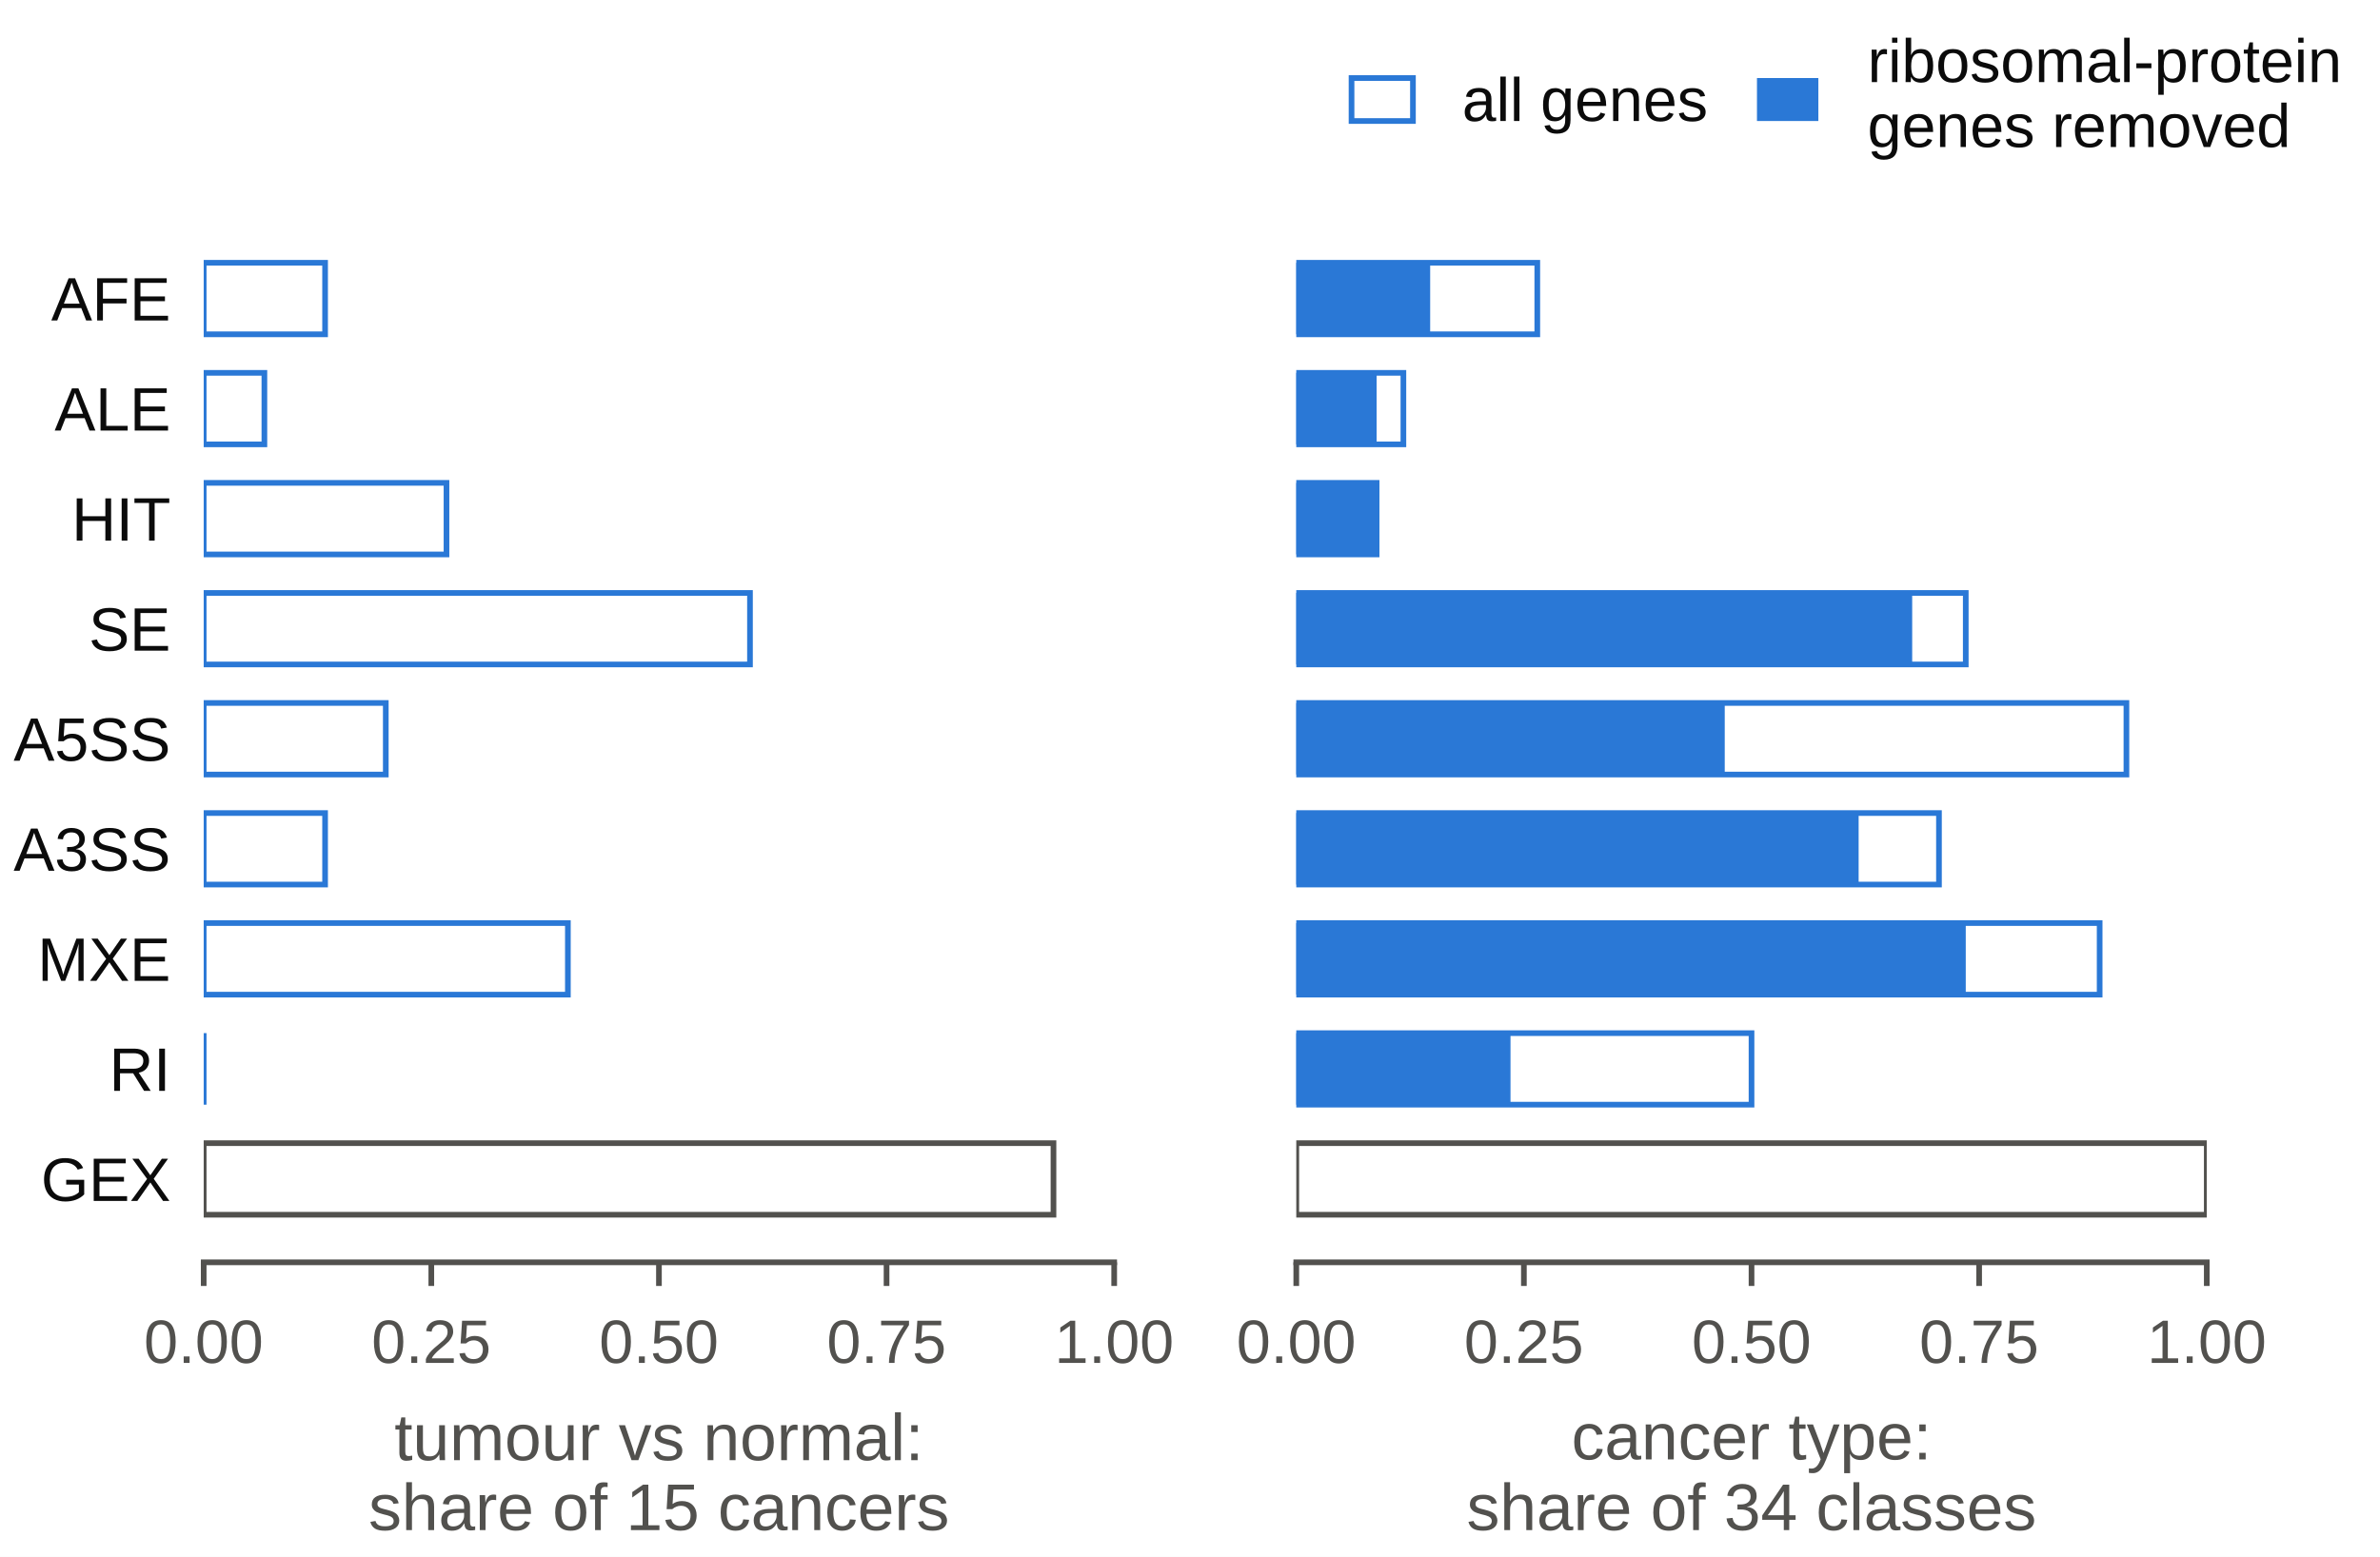
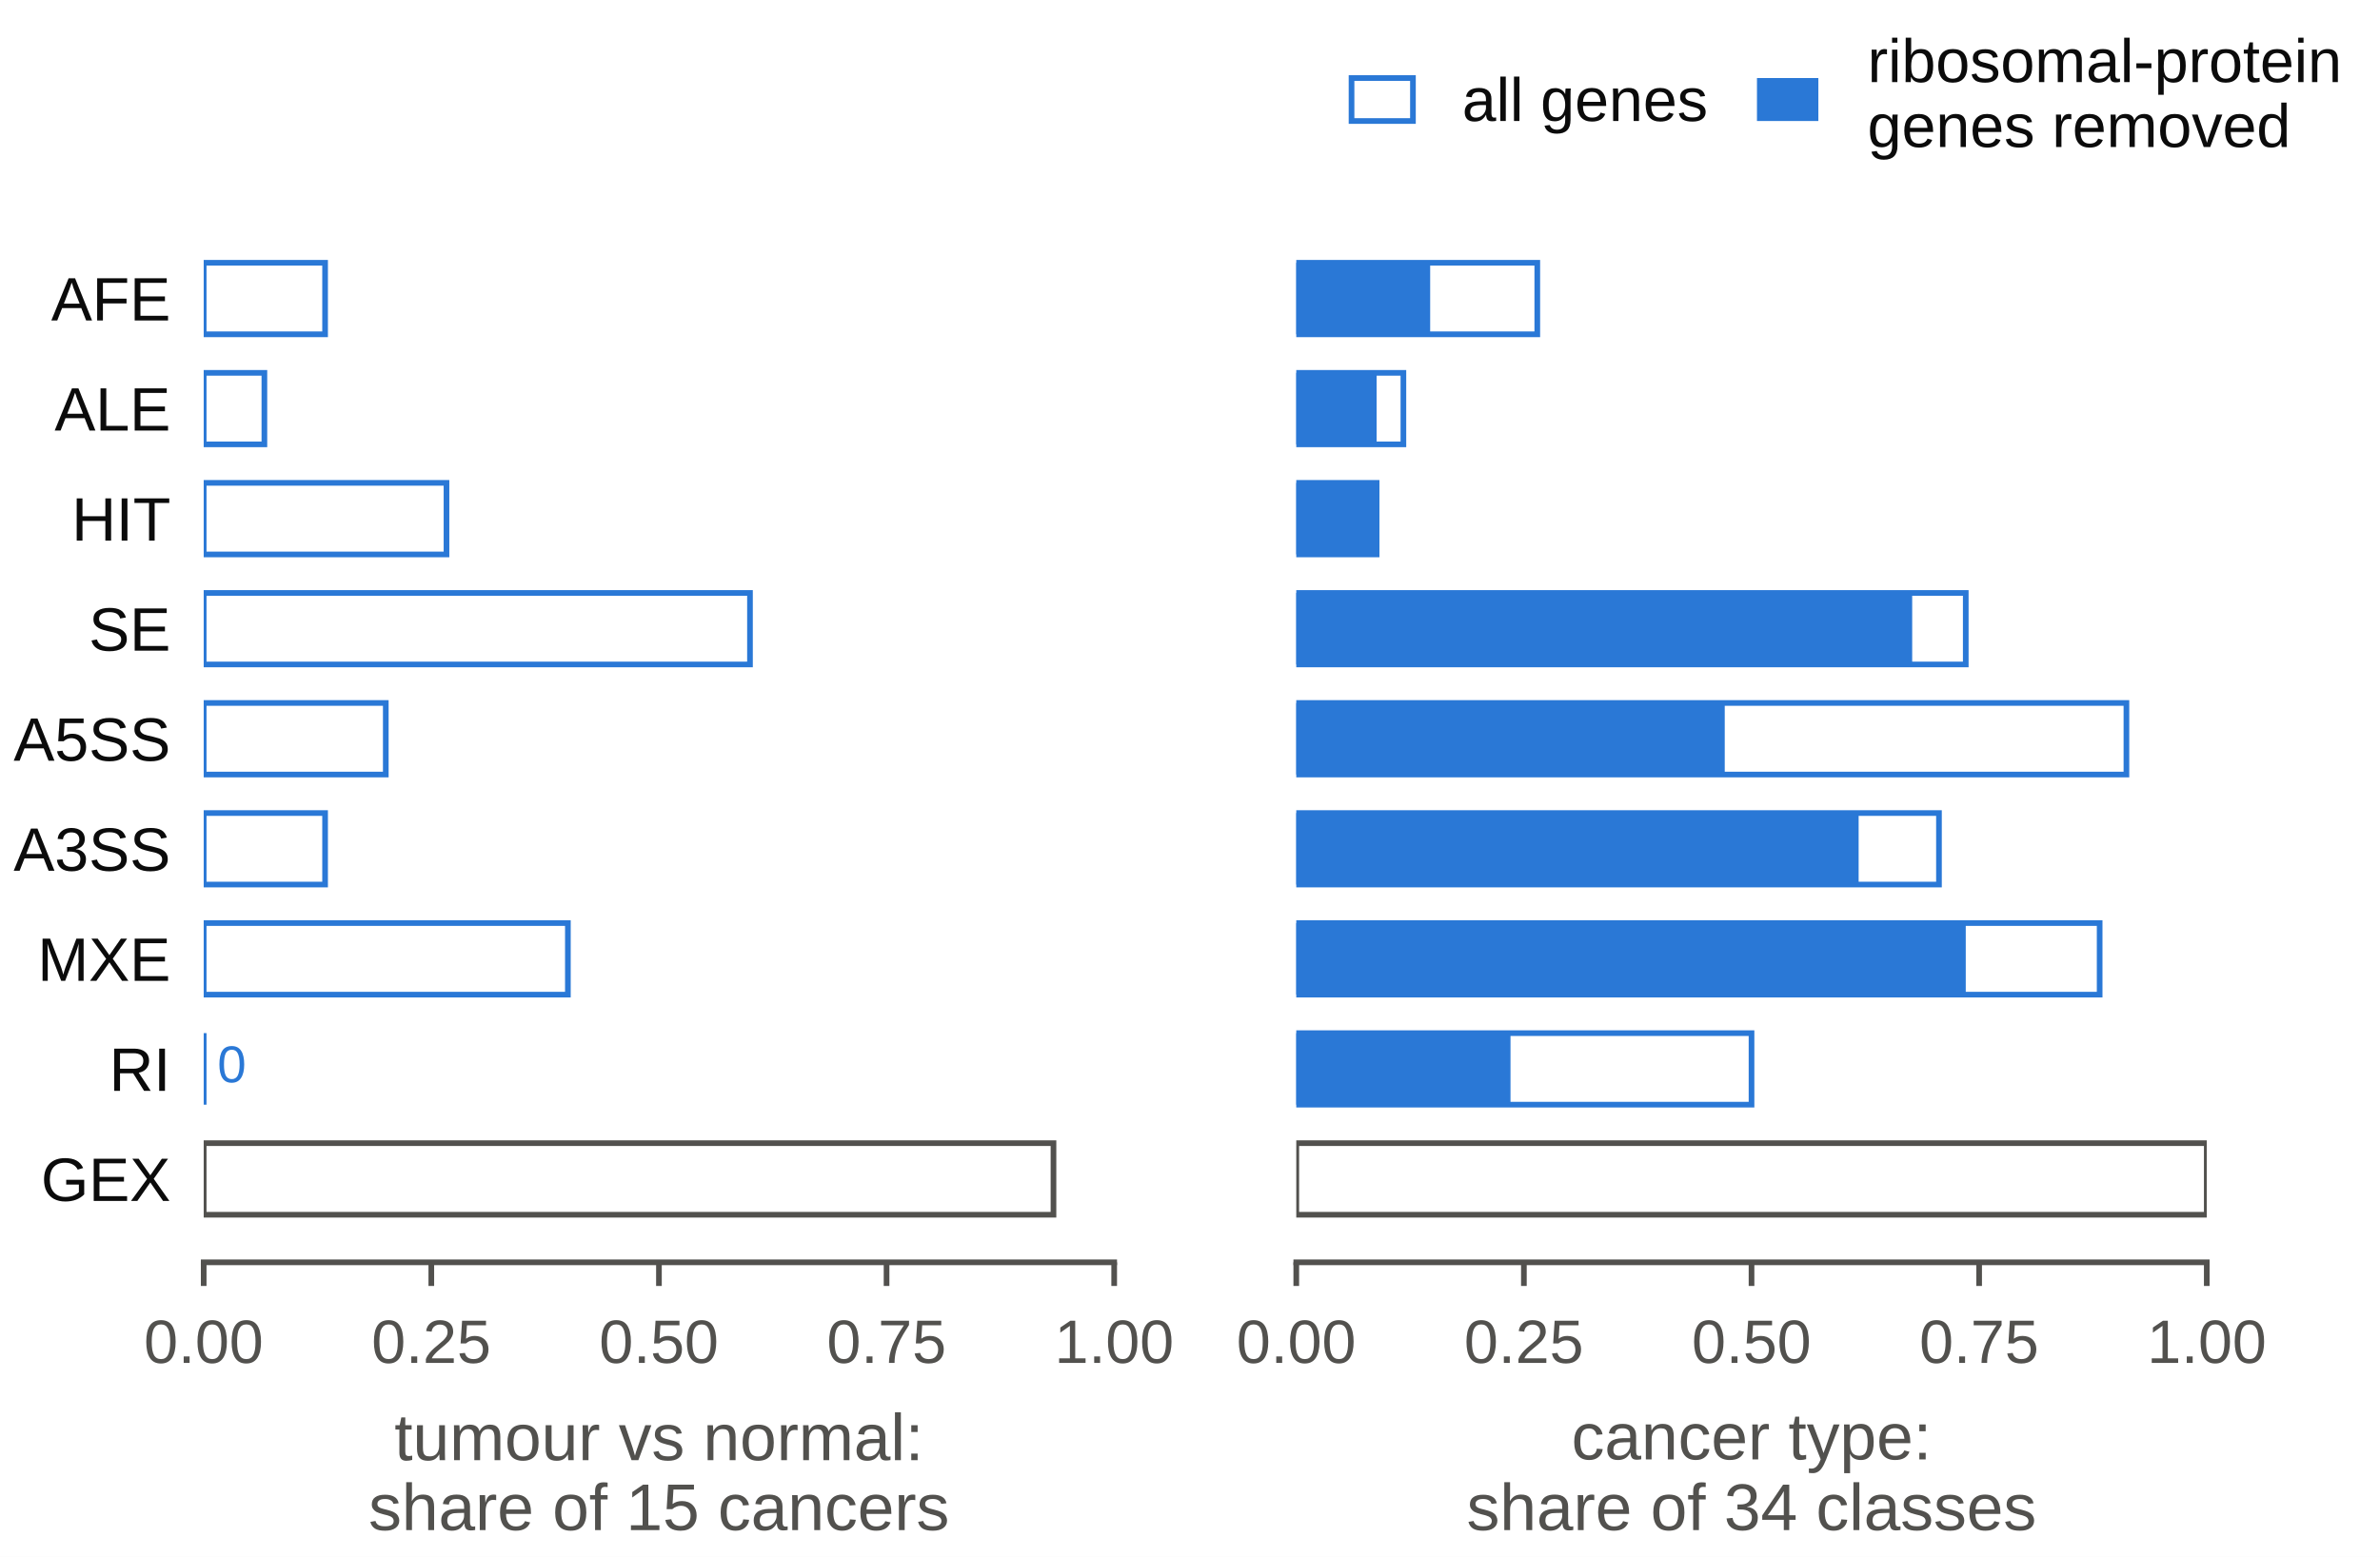
<svg xmlns="http://www.w3.org/2000/svg" xmlns:xlink="http://www.w3.org/1999/xlink" width="251.94pt" height="164.856pt" viewBox="0 0 251.94 164.856" version="1.1">
  <defs>
    <style type="text/css">*{stroke-linejoin: round; stroke-linecap: butt}</style>
  </defs>
  <g id="figure_1">
    <g id="patch_1">
      <path d="M 0 164.856  L 251.94 164.856  L 251.94 0  L 0 0  z " style="fill: #ffffff" />
    </g>
    <g id="axes_1">
      <g id="patch_2">
        <path d="M 21.562 133.666  L 117.944 133.666  L 117.944 22.786  L 21.562 22.786  z " style="fill: #ffffff" />
      </g>
      <g id="patch_3">
-         <path d="M 21.562 27.826  L 34.413 27.826  L 34.413 35.4  L 21.562 35.4  L 21.562 27.826  z " clip-path="url(#pec01f99c3d)" style="fill: none; stroke: #2a78d6; stroke-width: 0.6; stroke-linejoin: miter" />
+         <path d="M 21.562 27.826  L 34.413 27.826  L 34.413 35.4  L 21.562 35.4  L 21.562 27.826  z " clip-path="url(#p5bc0746001)" style="fill: none; stroke: #2a78d6; stroke-width: 0.6; stroke-linejoin: miter" />
      </g>
      <g id="patch_4">
-         <path d="M 21.562 39.479  L 27.987 39.479  L 27.987 47.053  L 21.562 47.053  L 21.562 39.479  z " clip-path="url(#pec01f99c3d)" style="fill: none; stroke: #2a78d6; stroke-width: 0.6; stroke-linejoin: miter" />
+         <path d="M 21.562 39.479  L 27.987 39.479  L 27.987 47.053  L 21.562 47.053  L 21.562 39.479  z " clip-path="url(#p5bc0746001)" style="fill: none; stroke: #2a78d6; stroke-width: 0.6; stroke-linejoin: miter" />
      </g>
      <g id="patch_5">
-         <path d="M 21.562 51.132  L 47.264 51.132  L 47.264 58.707  L 21.562 58.707  L 21.562 51.132  z " clip-path="url(#pec01f99c3d)" style="fill: none; stroke: #2a78d6; stroke-width: 0.6; stroke-linejoin: miter" />
+         <path d="M 21.562 51.132  L 47.264 51.132  L 47.264 58.707  L 21.562 58.707  L 21.562 51.132  z " clip-path="url(#p5bc0746001)" style="fill: none; stroke: #2a78d6; stroke-width: 0.6; stroke-linejoin: miter" />
      </g>
      <g id="patch_6">
-         <path d="M 21.562 62.785  L 79.391 62.785  L 79.391 70.36  L 21.562 70.36  L 21.562 62.785  z " clip-path="url(#pec01f99c3d)" style="fill: none; stroke: #2a78d6; stroke-width: 0.6; stroke-linejoin: miter" />
+         <path d="M 21.562 62.785  L 79.391 62.785  L 79.391 70.36  L 21.562 70.36  L 21.562 62.785  z " clip-path="url(#p5bc0746001)" style="fill: none; stroke: #2a78d6; stroke-width: 0.6; stroke-linejoin: miter" />
      </g>
      <g id="patch_7">
-         <path d="M 21.562 74.438  L 40.838 74.438  L 40.838 82.013  L 21.562 82.013  L 21.562 74.438  z " clip-path="url(#pec01f99c3d)" style="fill: none; stroke: #2a78d6; stroke-width: 0.6; stroke-linejoin: miter" />
+         <path d="M 21.562 74.438  L 40.838 74.438  L 40.838 82.013  L 21.562 82.013  L 21.562 74.438  z " clip-path="url(#p5bc0746001)" style="fill: none; stroke: #2a78d6; stroke-width: 0.6; stroke-linejoin: miter" />
      </g>
      <g id="patch_8">
-         <path d="M 21.562 86.091  L 34.413 86.091  L 34.413 93.666  L 21.562 93.666  L 21.562 86.091  z " clip-path="url(#pec01f99c3d)" style="fill: none; stroke: #2a78d6; stroke-width: 0.6; stroke-linejoin: miter" />
+         <path d="M 21.562 86.091  L 34.413 86.091  L 34.413 93.666  L 21.562 93.666  L 21.562 86.091  z " clip-path="url(#p5bc0746001)" style="fill: none; stroke: #2a78d6; stroke-width: 0.6; stroke-linejoin: miter" />
      </g>
      <g id="patch_9">
-         <path d="M 21.562 97.745  L 60.114 97.745  L 60.114 105.319  L 21.562 105.319  L 21.562 97.745  z " clip-path="url(#pec01f99c3d)" style="fill: none; stroke: #2a78d6; stroke-width: 0.6; stroke-linejoin: miter" />
+         <path d="M 21.562 97.745  L 60.114 97.745  L 60.114 105.319  L 21.562 105.319  L 21.562 97.745  z " clip-path="url(#p5bc0746001)" style="fill: none; stroke: #2a78d6; stroke-width: 0.6; stroke-linejoin: miter" />
      </g>
      <g id="patch_10">
-         <path d="M 21.562 109.398  L 21.562 109.398  L 21.562 116.972  L 21.562 116.972  L 21.562 109.398  z " clip-path="url(#pec01f99c3d)" style="fill: none; stroke: #2a78d6; stroke-width: 0.6; stroke-linejoin: miter" />
+         <path d="M 21.562 109.398  L 21.562 109.398  L 21.562 116.972  L 21.562 116.972  L 21.562 109.398  z " clip-path="url(#p5bc0746001)" style="fill: none; stroke: #2a78d6; stroke-width: 0.6; stroke-linejoin: miter" />
      </g>
      <g id="patch_11">
-         <path d="M 21.562 121.051  L 111.518 121.051  L 111.518 128.626  L 21.562 128.626  L 21.562 121.051  z " clip-path="url(#pec01f99c3d)" style="fill: none; stroke: #52514e; stroke-width: 0.6; stroke-linejoin: miter" />
+         <path d="M 21.562 121.051  L 111.518 121.051  L 111.518 128.626  L 21.562 128.626  L 21.562 121.051  z " clip-path="url(#p5bc0746001)" style="fill: none; stroke: #52514e; stroke-width: 0.6; stroke-linejoin: miter" />
      </g>
      <g id="matplotlib.axis_1">
        <g id="xtick_1">
          <g id="line2d_1">
            <defs>
-               <path id="m929980665a" d="M 0 0  L 0 2.5  " style="stroke: #52514e; stroke-width: 0.6" />
+               <path id="m98e9723422" d="M 0 0  L 0 2.5  " style="stroke: #52514e; stroke-width: 0.6" />
            </defs>
            <g>
-               <use xlink:href="#m929980665a" x="21.562" y="133.666" style="fill: #52514e; stroke: #52514e; stroke-width: 0.6" />
+               <use xlink:href="#m98e9723422" x="21.562" y="133.666" style="fill: #52514e; stroke: #52514e; stroke-width: 0.6" />
            </g>
          </g>
          <g id="text_1">
            <text style="font-size: 6.5px; font-family: 'Arial', 'Helvetica', 'DejaVu Sans', sans-serif; text-anchor: middle; fill: #52514e" x="21.562" y="144.318" transform="rotate(-0 21.56172 144.3182)">0.00</text>
          </g>
        </g>
        <g id="xtick_2">
          <g id="line2d_2">
            <g>
-               <use xlink:href="#m929980665a" x="45.657" y="133.666" style="fill: #52514e; stroke: #52514e; stroke-width: 0.6" />
+               <use xlink:href="#m98e9723422" x="45.657" y="133.666" style="fill: #52514e; stroke: #52514e; stroke-width: 0.6" />
            </g>
          </g>
          <g id="text_2">
            <text style="font-size: 6.5px; font-family: 'Arial', 'Helvetica', 'DejaVu Sans', sans-serif; text-anchor: middle; fill: #52514e" x="45.657" y="144.318" transform="rotate(-0 45.65717 144.3182)">0.25</text>
          </g>
        </g>
        <g id="xtick_3">
          <g id="line2d_3">
            <g>
-               <use xlink:href="#m929980665a" x="69.753" y="133.666" style="fill: #52514e; stroke: #52514e; stroke-width: 0.6" />
+               <use xlink:href="#m98e9723422" x="69.753" y="133.666" style="fill: #52514e; stroke: #52514e; stroke-width: 0.6" />
            </g>
          </g>
          <g id="text_3">
            <text style="font-size: 6.5px; font-family: 'Arial', 'Helvetica', 'DejaVu Sans', sans-serif; text-anchor: middle; fill: #52514e" x="69.753" y="144.318" transform="rotate(-0 69.75263 144.3182)">0.50</text>
          </g>
        </g>
        <g id="xtick_4">
          <g id="line2d_4">
            <g>
-               <use xlink:href="#m929980665a" x="93.848" y="133.666" style="fill: #52514e; stroke: #52514e; stroke-width: 0.6" />
+               <use xlink:href="#m98e9723422" x="93.848" y="133.666" style="fill: #52514e; stroke: #52514e; stroke-width: 0.6" />
            </g>
          </g>
          <g id="text_4">
            <text style="font-size: 6.5px; font-family: 'Arial', 'Helvetica', 'DejaVu Sans', sans-serif; text-anchor: middle; fill: #52514e" x="93.848" y="144.318" transform="rotate(-0 93.84808 144.3182)">0.75</text>
          </g>
        </g>
        <g id="xtick_5">
          <g id="line2d_5">
            <g>
-               <use xlink:href="#m929980665a" x="117.944" y="133.666" style="fill: #52514e; stroke: #52514e; stroke-width: 0.6" />
+               <use xlink:href="#m98e9723422" x="117.944" y="133.666" style="fill: #52514e; stroke: #52514e; stroke-width: 0.6" />
            </g>
          </g>
          <g id="text_5">
            <text style="font-size: 6.5px; font-family: 'Arial', 'Helvetica', 'DejaVu Sans', sans-serif; text-anchor: middle; fill: #52514e" x="117.944" y="144.318" transform="rotate(-0 117.9435 144.3182)">1.00</text>
          </g>
        </g>
        <g id="text_6">
          <text style="font-size: 7px; font-family: 'Arial', 'Helvetica', 'DejaVu Sans', sans-serif; fill: #52514e" transform="translate(41.74607 154.6205)">tumour vs normal:</text>
          <text style="font-size: 7px; font-family: 'Arial', 'Helvetica', 'DejaVu Sans', sans-serif; fill: #52514e" transform="translate(39.01552 162.0243)">share of 15 cancers</text>
        </g>
      </g>
      <g id="matplotlib.axis_2">
        <g id="ytick_1">
          <g id="line2d_6" />
          <g id="text_7">
            <text style="font-size: 6.5px; font-family: 'Arial', 'Helvetica', 'DejaVu Sans', sans-serif; text-anchor: end; fill: #0b0b0b" x="18.062" y="33.939" transform="rotate(-0 18.06172 33.93917)">AFE</text>
          </g>
        </g>
        <g id="ytick_2">
          <g id="line2d_7" />
          <g id="text_8">
            <text style="font-size: 6.5px; font-family: 'Arial', 'Helvetica', 'DejaVu Sans', sans-serif; text-anchor: end; fill: #0b0b0b" x="18.062" y="45.592" transform="rotate(-0 18.06172 45.59235)">ALE</text>
          </g>
        </g>
        <g id="ytick_3">
          <g id="line2d_8" />
          <g id="text_9">
            <text style="font-size: 6.5px; font-family: 'Arial', 'Helvetica', 'DejaVu Sans', sans-serif; text-anchor: end; fill: #0b0b0b" x="18.062" y="57.246" transform="rotate(-0 18.06172 57.24552)">HIT</text>
          </g>
        </g>
        <g id="ytick_4">
          <g id="line2d_9" />
          <g id="text_10">
            <text style="font-size: 6.5px; font-family: 'Arial', 'Helvetica', 'DejaVu Sans', sans-serif; text-anchor: end; fill: #0b0b0b" x="18.062" y="68.899" transform="rotate(-0 18.06172 68.8987)">SE</text>
          </g>
        </g>
        <g id="ytick_5">
          <g id="line2d_10" />
          <g id="text_11">
            <text style="font-size: 6.5px; font-family: 'Arial', 'Helvetica', 'DejaVu Sans', sans-serif; text-anchor: end; fill: #0b0b0b" x="18.062" y="80.552" transform="rotate(-0 18.06172 80.55188)">A5SS</text>
          </g>
        </g>
        <g id="ytick_6">
          <g id="line2d_11" />
          <g id="text_12">
            <text style="font-size: 6.5px; font-family: 'Arial', 'Helvetica', 'DejaVu Sans', sans-serif; text-anchor: end; fill: #0b0b0b" x="18.062" y="92.205" transform="rotate(-0 18.06172 92.20506)">A3SS</text>
          </g>
        </g>
        <g id="ytick_7">
          <g id="line2d_12" />
          <g id="text_13">
            <text style="font-size: 6.5px; font-family: 'Arial', 'Helvetica', 'DejaVu Sans', sans-serif; text-anchor: end; fill: #0b0b0b" x="18.062" y="103.858" transform="rotate(-0 18.06172 103.8582)">MXE</text>
          </g>
        </g>
        <g id="ytick_8">
          <g id="line2d_13" />
          <g id="text_14">
            <text style="font-size: 6.5px; font-family: 'Arial', 'Helvetica', 'DejaVu Sans', sans-serif; text-anchor: end; fill: #0b0b0b" x="18.062" y="115.511" transform="rotate(-0 18.06172 115.5114)">RI</text>
          </g>
        </g>
        <g id="ytick_9">
          <g id="line2d_14" />
          <g id="text_15">
            <text style="font-size: 6.5px; font-family: 'Arial', 'Helvetica', 'DejaVu Sans', sans-serif; text-anchor: end; fill: #0b0b0b" x="18.062" y="127.165" transform="rotate(-0 18.06172 127.1646)">GEX</text>
          </g>
        </g>
      </g>
      <g id="patch_12">
        <path d="M 21.562 133.666  L 117.944 133.666  " style="fill: none; stroke: #52514e; stroke-width: 0.6; stroke-linejoin: miter; stroke-linecap: square" />
      </g>
+       <g id="text_16">
+         <text style="font-size: 5.5px; font-family: 'Arial', 'Helvetica', 'DejaVu Sans', sans-serif; text-anchor: start; fill: #2a78d6" x="23.007" y="114.607" transform="rotate(-0 23.00745 114.607)">0</text>
+       </g>
    </g>
    <g id="axes_2">
      <g id="patch_13">
        <path d="M 137.22 133.666  L 233.602 133.666  L 233.602 22.786  L 137.22 22.786  z " style="fill: #ffffff" />
      </g>
      <g id="patch_14">
-         <path d="M 137.22 27.826  L 162.733 27.826  L 162.733 35.4  L 137.22 35.4  L 137.22 27.826  z " clip-path="url(#pdaf2a8d92a)" style="fill: none; stroke: #2a78d6; stroke-width: 0.6; stroke-linejoin: miter" />
+         <path d="M 137.22 27.826  L 162.733 27.826  L 162.733 35.4  L 137.22 35.4  L 137.22 27.826  z " clip-path="url(#pc90d422ff9)" style="fill: none; stroke: #2a78d6; stroke-width: 0.6; stroke-linejoin: miter" />
      </g>
      <g id="patch_15">
-         <path d="M 137.22 39.479  L 148.559 39.479  L 148.559 47.053  L 137.22 47.053  L 137.22 39.479  z " clip-path="url(#pdaf2a8d92a)" style="fill: none; stroke: #2a78d6; stroke-width: 0.6; stroke-linejoin: miter" />
+         <path d="M 137.22 39.479  L 148.559 39.479  L 148.559 47.053  L 137.22 47.053  L 137.22 39.479  z " clip-path="url(#pc90d422ff9)" style="fill: none; stroke: #2a78d6; stroke-width: 0.6; stroke-linejoin: miter" />
      </g>
      <g id="patch_16">
-         <path d="M 137.22 51.132  L 145.724 51.132  L 145.724 58.707  L 137.22 58.707  L 137.22 51.132  z " clip-path="url(#pdaf2a8d92a)" style="fill: none; stroke: #2a78d6; stroke-width: 0.6; stroke-linejoin: miter" />
+         <path d="M 137.22 51.132  L 145.724 51.132  L 145.724 58.707  L 137.22 58.707  L 137.22 51.132  z " clip-path="url(#pc90d422ff9)" style="fill: none; stroke: #2a78d6; stroke-width: 0.6; stroke-linejoin: miter" />
      </g>
      <g id="patch_17">
-         <path d="M 137.22 62.785  L 208.089 62.785  L 208.089 70.36  L 137.22 70.36  L 137.22 62.785  z " clip-path="url(#pdaf2a8d92a)" style="fill: none; stroke: #2a78d6; stroke-width: 0.6; stroke-linejoin: miter" />
+         <path d="M 137.22 62.785  L 208.089 62.785  L 208.089 70.36  L 137.22 70.36  L 137.22 62.785  z " clip-path="url(#pc90d422ff9)" style="fill: none; stroke: #2a78d6; stroke-width: 0.6; stroke-linejoin: miter" />
      </g>
      <g id="patch_18">
-         <path d="M 137.22 74.438  L 225.097 74.438  L 225.097 82.013  L 137.22 82.013  L 137.22 74.438  z " clip-path="url(#pdaf2a8d92a)" style="fill: none; stroke: #2a78d6; stroke-width: 0.6; stroke-linejoin: miter" />
+         <path d="M 137.22 74.438  L 225.097 74.438  L 225.097 82.013  L 137.22 82.013  L 137.22 74.438  z " clip-path="url(#pc90d422ff9)" style="fill: none; stroke: #2a78d6; stroke-width: 0.6; stroke-linejoin: miter" />
      </g>
      <g id="patch_19">
-         <path d="M 137.22 86.091  L 205.254 86.091  L 205.254 93.666  L 137.22 93.666  L 137.22 86.091  z " clip-path="url(#pdaf2a8d92a)" style="fill: none; stroke: #2a78d6; stroke-width: 0.6; stroke-linejoin: miter" />
+         <path d="M 137.22 86.091  L 205.254 86.091  L 205.254 93.666  L 137.22 93.666  L 137.22 86.091  z " clip-path="url(#pc90d422ff9)" style="fill: none; stroke: #2a78d6; stroke-width: 0.6; stroke-linejoin: miter" />
      </g>
      <g id="patch_20">
-         <path d="M 137.22 97.745  L 222.263 97.745  L 222.263 105.319  L 137.22 105.319  L 137.22 97.745  z " clip-path="url(#pdaf2a8d92a)" style="fill: none; stroke: #2a78d6; stroke-width: 0.6; stroke-linejoin: miter" />
+         <path d="M 137.22 97.745  L 222.263 97.745  L 222.263 105.319  L 137.22 105.319  L 137.22 97.745  z " clip-path="url(#pc90d422ff9)" style="fill: none; stroke: #2a78d6; stroke-width: 0.6; stroke-linejoin: miter" />
      </g>
      <g id="patch_21">
-         <path d="M 137.22 109.398  L 185.411 109.398  L 185.411 116.972  L 137.22 116.972  L 137.22 109.398  z " clip-path="url(#pdaf2a8d92a)" style="fill: none; stroke: #2a78d6; stroke-width: 0.6; stroke-linejoin: miter" />
+         <path d="M 137.22 109.398  L 185.411 109.398  L 185.411 116.972  L 137.22 116.972  L 137.22 109.398  z " clip-path="url(#pc90d422ff9)" style="fill: none; stroke: #2a78d6; stroke-width: 0.6; stroke-linejoin: miter" />
      </g>
      <g id="patch_22">
-         <path d="M 137.22 121.051  L 233.602 121.051  L 233.602 128.626  L 137.22 128.626  L 137.22 121.051  z " clip-path="url(#pdaf2a8d92a)" style="fill: none; stroke: #52514e; stroke-width: 0.6; stroke-linejoin: miter" />
+         <path d="M 137.22 121.051  L 233.602 121.051  L 233.602 128.626  L 137.22 128.626  L 137.22 121.051  z " clip-path="url(#pc90d422ff9)" style="fill: none; stroke: #52514e; stroke-width: 0.6; stroke-linejoin: miter" />
      </g>
      <g id="patch_23">
-         <path d="M 137.22 27.826  L 151.394 27.826  L 151.394 35.4  L 137.22 35.4  z " clip-path="url(#pdaf2a8d92a)" style="fill: #2a78d6" />
+         <path d="M 137.22 27.826  L 151.394 27.826  L 151.394 35.4  L 137.22 35.4  z " clip-path="url(#pc90d422ff9)" style="fill: #2a78d6" />
      </g>
      <g id="patch_24">
-         <path d="M 137.22 39.479  L 145.724 39.479  L 145.724 47.053  L 137.22 47.053  z " clip-path="url(#pdaf2a8d92a)" style="fill: #2a78d6" />
+         <path d="M 137.22 39.479  L 145.724 39.479  L 145.724 47.053  L 137.22 47.053  z " clip-path="url(#pc90d422ff9)" style="fill: #2a78d6" />
      </g>
      <g id="patch_25">
-         <path d="M 137.22 51.132  L 145.724 51.132  L 145.724 58.707  L 137.22 58.707  z " clip-path="url(#pdaf2a8d92a)" style="fill: #2a78d6" />
+         <path d="M 137.22 51.132  L 145.724 51.132  L 145.724 58.707  L 137.22 58.707  z " clip-path="url(#pc90d422ff9)" style="fill: #2a78d6" />
      </g>
      <g id="patch_26">
-         <path d="M 137.22 62.785  L 202.419 62.785  L 202.419 70.36  L 137.22 70.36  z " clip-path="url(#pdaf2a8d92a)" style="fill: #2a78d6" />
+         <path d="M 137.22 62.785  L 202.419 62.785  L 202.419 70.36  L 137.22 70.36  z " clip-path="url(#pc90d422ff9)" style="fill: #2a78d6" />
      </g>
      <g id="patch_27">
-         <path d="M 137.22 74.438  L 182.576 74.438  L 182.576 82.013  L 137.22 82.013  z " clip-path="url(#pdaf2a8d92a)" style="fill: #2a78d6" />
+         <path d="M 137.22 74.438  L 182.576 74.438  L 182.576 82.013  L 137.22 82.013  z " clip-path="url(#pc90d422ff9)" style="fill: #2a78d6" />
      </g>
      <g id="patch_28">
-         <path d="M 137.22 86.091  L 196.75 86.091  L 196.75 93.666  L 137.22 93.666  z " clip-path="url(#pdaf2a8d92a)" style="fill: #2a78d6" />
+         <path d="M 137.22 86.091  L 196.75 86.091  L 196.75 93.666  L 137.22 93.666  z " clip-path="url(#pc90d422ff9)" style="fill: #2a78d6" />
      </g>
      <g id="patch_29">
-         <path d="M 137.22 97.745  L 208.089 97.745  L 208.089 105.319  L 137.22 105.319  z " clip-path="url(#pdaf2a8d92a)" style="fill: #2a78d6" />
+         <path d="M 137.22 97.745  L 208.089 97.745  L 208.089 105.319  L 137.22 105.319  z " clip-path="url(#pc90d422ff9)" style="fill: #2a78d6" />
      </g>
      <g id="patch_30">
-         <path d="M 137.22 109.398  L 159.898 109.398  L 159.898 116.972  L 137.22 116.972  z " clip-path="url(#pdaf2a8d92a)" style="fill: #2a78d6" />
+         <path d="M 137.22 109.398  L 159.898 109.398  L 159.898 116.972  L 137.22 116.972  z " clip-path="url(#pc90d422ff9)" style="fill: #2a78d6" />
      </g>
      <g id="patch_31">
-         <path d="M 0 0  z " clip-path="url(#pdaf2a8d92a)" style="fill: #2a78d6" />
+         <path d="M 0 0  z " clip-path="url(#pc90d422ff9)" style="fill: #2a78d6" />
      </g>
      <g id="matplotlib.axis_3">
        <g id="xtick_6">
          <g id="line2d_15">
            <g>
-               <use xlink:href="#m929980665a" x="137.22" y="133.666" style="fill: #52514e; stroke: #52514e; stroke-width: 0.6" />
-             </g>
-           </g>
-           <g id="text_16">
+               <use xlink:href="#m98e9723422" x="137.22" y="133.666" style="fill: #52514e; stroke: #52514e; stroke-width: 0.6" />
+             </g>
+           </g>
+           <g id="text_17">
            <text style="font-size: 6.5px; font-family: 'Arial', 'Helvetica', 'DejaVu Sans', sans-serif; text-anchor: middle; fill: #52514e" x="137.22" y="144.318" transform="rotate(-0 137.2199 144.3182)">0.00</text>
          </g>
        </g>
        <g id="xtick_7">
          <g id="line2d_16">
            <g>
-               <use xlink:href="#m929980665a" x="161.315" y="133.666" style="fill: #52514e; stroke: #52514e; stroke-width: 0.6" />
-             </g>
-           </g>
-           <g id="text_17">
+               <use xlink:href="#m98e9723422" x="161.315" y="133.666" style="fill: #52514e; stroke: #52514e; stroke-width: 0.6" />
+             </g>
+           </g>
+           <g id="text_18">
            <text style="font-size: 6.5px; font-family: 'Arial', 'Helvetica', 'DejaVu Sans', sans-serif; text-anchor: middle; fill: #52514e" x="161.315" y="144.318" transform="rotate(-0 161.3154 144.3182)">0.25</text>
          </g>
        </g>
        <g id="xtick_8">
          <g id="line2d_17">
            <g>
-               <use xlink:href="#m929980665a" x="185.411" y="133.666" style="fill: #52514e; stroke: #52514e; stroke-width: 0.6" />
-             </g>
-           </g>
-           <g id="text_18">
+               <use xlink:href="#m98e9723422" x="185.411" y="133.666" style="fill: #52514e; stroke: #52514e; stroke-width: 0.6" />
+             </g>
+           </g>
+           <g id="text_19">
            <text style="font-size: 6.5px; font-family: 'Arial', 'Helvetica', 'DejaVu Sans', sans-serif; text-anchor: middle; fill: #52514e" x="185.411" y="144.318" transform="rotate(-0 185.4108 144.3182)">0.50</text>
          </g>
        </g>
        <g id="xtick_9">
          <g id="line2d_18">
            <g>
-               <use xlink:href="#m929980665a" x="209.506" y="133.666" style="fill: #52514e; stroke: #52514e; stroke-width: 0.6" />
-             </g>
-           </g>
-           <g id="text_19">
+               <use xlink:href="#m98e9723422" x="209.506" y="133.666" style="fill: #52514e; stroke: #52514e; stroke-width: 0.6" />
+             </g>
+           </g>
+           <g id="text_20">
            <text style="font-size: 6.5px; font-family: 'Arial', 'Helvetica', 'DejaVu Sans', sans-serif; text-anchor: middle; fill: #52514e" x="209.506" y="144.318" transform="rotate(-0 209.5063 144.3182)">0.75</text>
          </g>
        </g>
        <g id="xtick_10">
          <g id="line2d_19">
            <g>
-               <use xlink:href="#m929980665a" x="233.602" y="133.666" style="fill: #52514e; stroke: #52514e; stroke-width: 0.6" />
-             </g>
-           </g>
-           <g id="text_20">
+               <use xlink:href="#m98e9723422" x="233.602" y="133.666" style="fill: #52514e; stroke: #52514e; stroke-width: 0.6" />
+             </g>
+           </g>
+           <g id="text_21">
            <text style="font-size: 6.5px; font-family: 'Arial', 'Helvetica', 'DejaVu Sans', sans-serif; text-anchor: middle; fill: #52514e" x="233.602" y="144.318" transform="rotate(-0 233.6017 144.3182)">1.00</text>
          </g>
        </g>
-         <g id="text_21">
+         <g id="text_22">
          <text style="font-size: 7px; font-family: 'Arial', 'Helvetica', 'DejaVu Sans', sans-serif; fill: #52514e" transform="translate(166.3467 154.5385)">cancer type:</text>
          <text style="font-size: 7px; font-family: 'Arial', 'Helvetica', 'DejaVu Sans', sans-serif; fill: #52514e" transform="translate(155.2578 162.0243)">share of 34 classes</text>
        </g>
      </g>
      <g id="matplotlib.axis_4">
        <g id="ytick_10">
          <g id="line2d_20" />
        </g>
        <g id="ytick_11">
          <g id="line2d_21" />
        </g>
        <g id="ytick_12">
          <g id="line2d_22" />
        </g>
        <g id="ytick_13">
          <g id="line2d_23" />
        </g>
        <g id="ytick_14">
          <g id="line2d_24" />
        </g>
        <g id="ytick_15">
          <g id="line2d_25" />
        </g>
        <g id="ytick_16">
          <g id="line2d_26" />
        </g>
        <g id="ytick_17">
          <g id="line2d_27" />
        </g>
        <g id="ytick_18">
          <g id="line2d_28" />
        </g>
      </g>
      <g id="patch_32">
        <path d="M 137.22 133.666  L 233.602 133.666  " style="fill: none; stroke: #52514e; stroke-width: 0.6; stroke-linejoin: miter; stroke-linecap: square" />
      </g>
      <g id="legend_1">
        <g id="patch_33">
          <path d="M 143.07 12.814  L 149.57 12.814  L 149.57 8.264  L 143.07 8.264  L 143.07 12.814  z " style="fill: none; stroke: #2a78d6; stroke-width: 0.6; stroke-linejoin: miter" />
        </g>
-         <g id="text_22">
+         <g id="text_23">
          <text style="font-size: 6.5px; font-family: 'Arial', 'Helvetica', 'DejaVu Sans', sans-serif; text-anchor: start; fill: #0b0b0b" x="154.77" y="12.814" transform="rotate(-0 154.7699 12.81409)">all genes</text>
        </g>
        <g id="patch_34">
          <path d="M 185.987 12.814  L 192.487 12.814  L 192.487 8.264  L 185.987 8.264  z " style="fill: #2a78d6" />
        </g>
-         <g id="text_23">
+         <g id="text_24">
          <text style="font-size: 6.5px; font-family: 'Arial', 'Helvetica', 'DejaVu Sans', sans-serif; fill: #0b0b0b" transform="translate(197.6872 8.692578)">ribosomal-protein</text>
          <text style="font-size: 6.5px; font-family: 'Arial', 'Helvetica', 'DejaVu Sans', sans-serif; fill: #0b0b0b" transform="translate(197.6872 15.56755)">genes removed</text>
        </g>
      </g>
    </g>
  </g>
  <defs>
-     <clipPath id="pec01f99c3d">
+     <clipPath id="p5bc0746001">
      <rect x="21.562" y="22.786" width="96.382" height="110.88" />
    </clipPath>
-     <clipPath id="pdaf2a8d92a">
+     <clipPath id="pc90d422ff9">
      <rect x="137.22" y="22.786" width="96.382" height="110.88" />
    </clipPath>
  </defs>
</svg>
